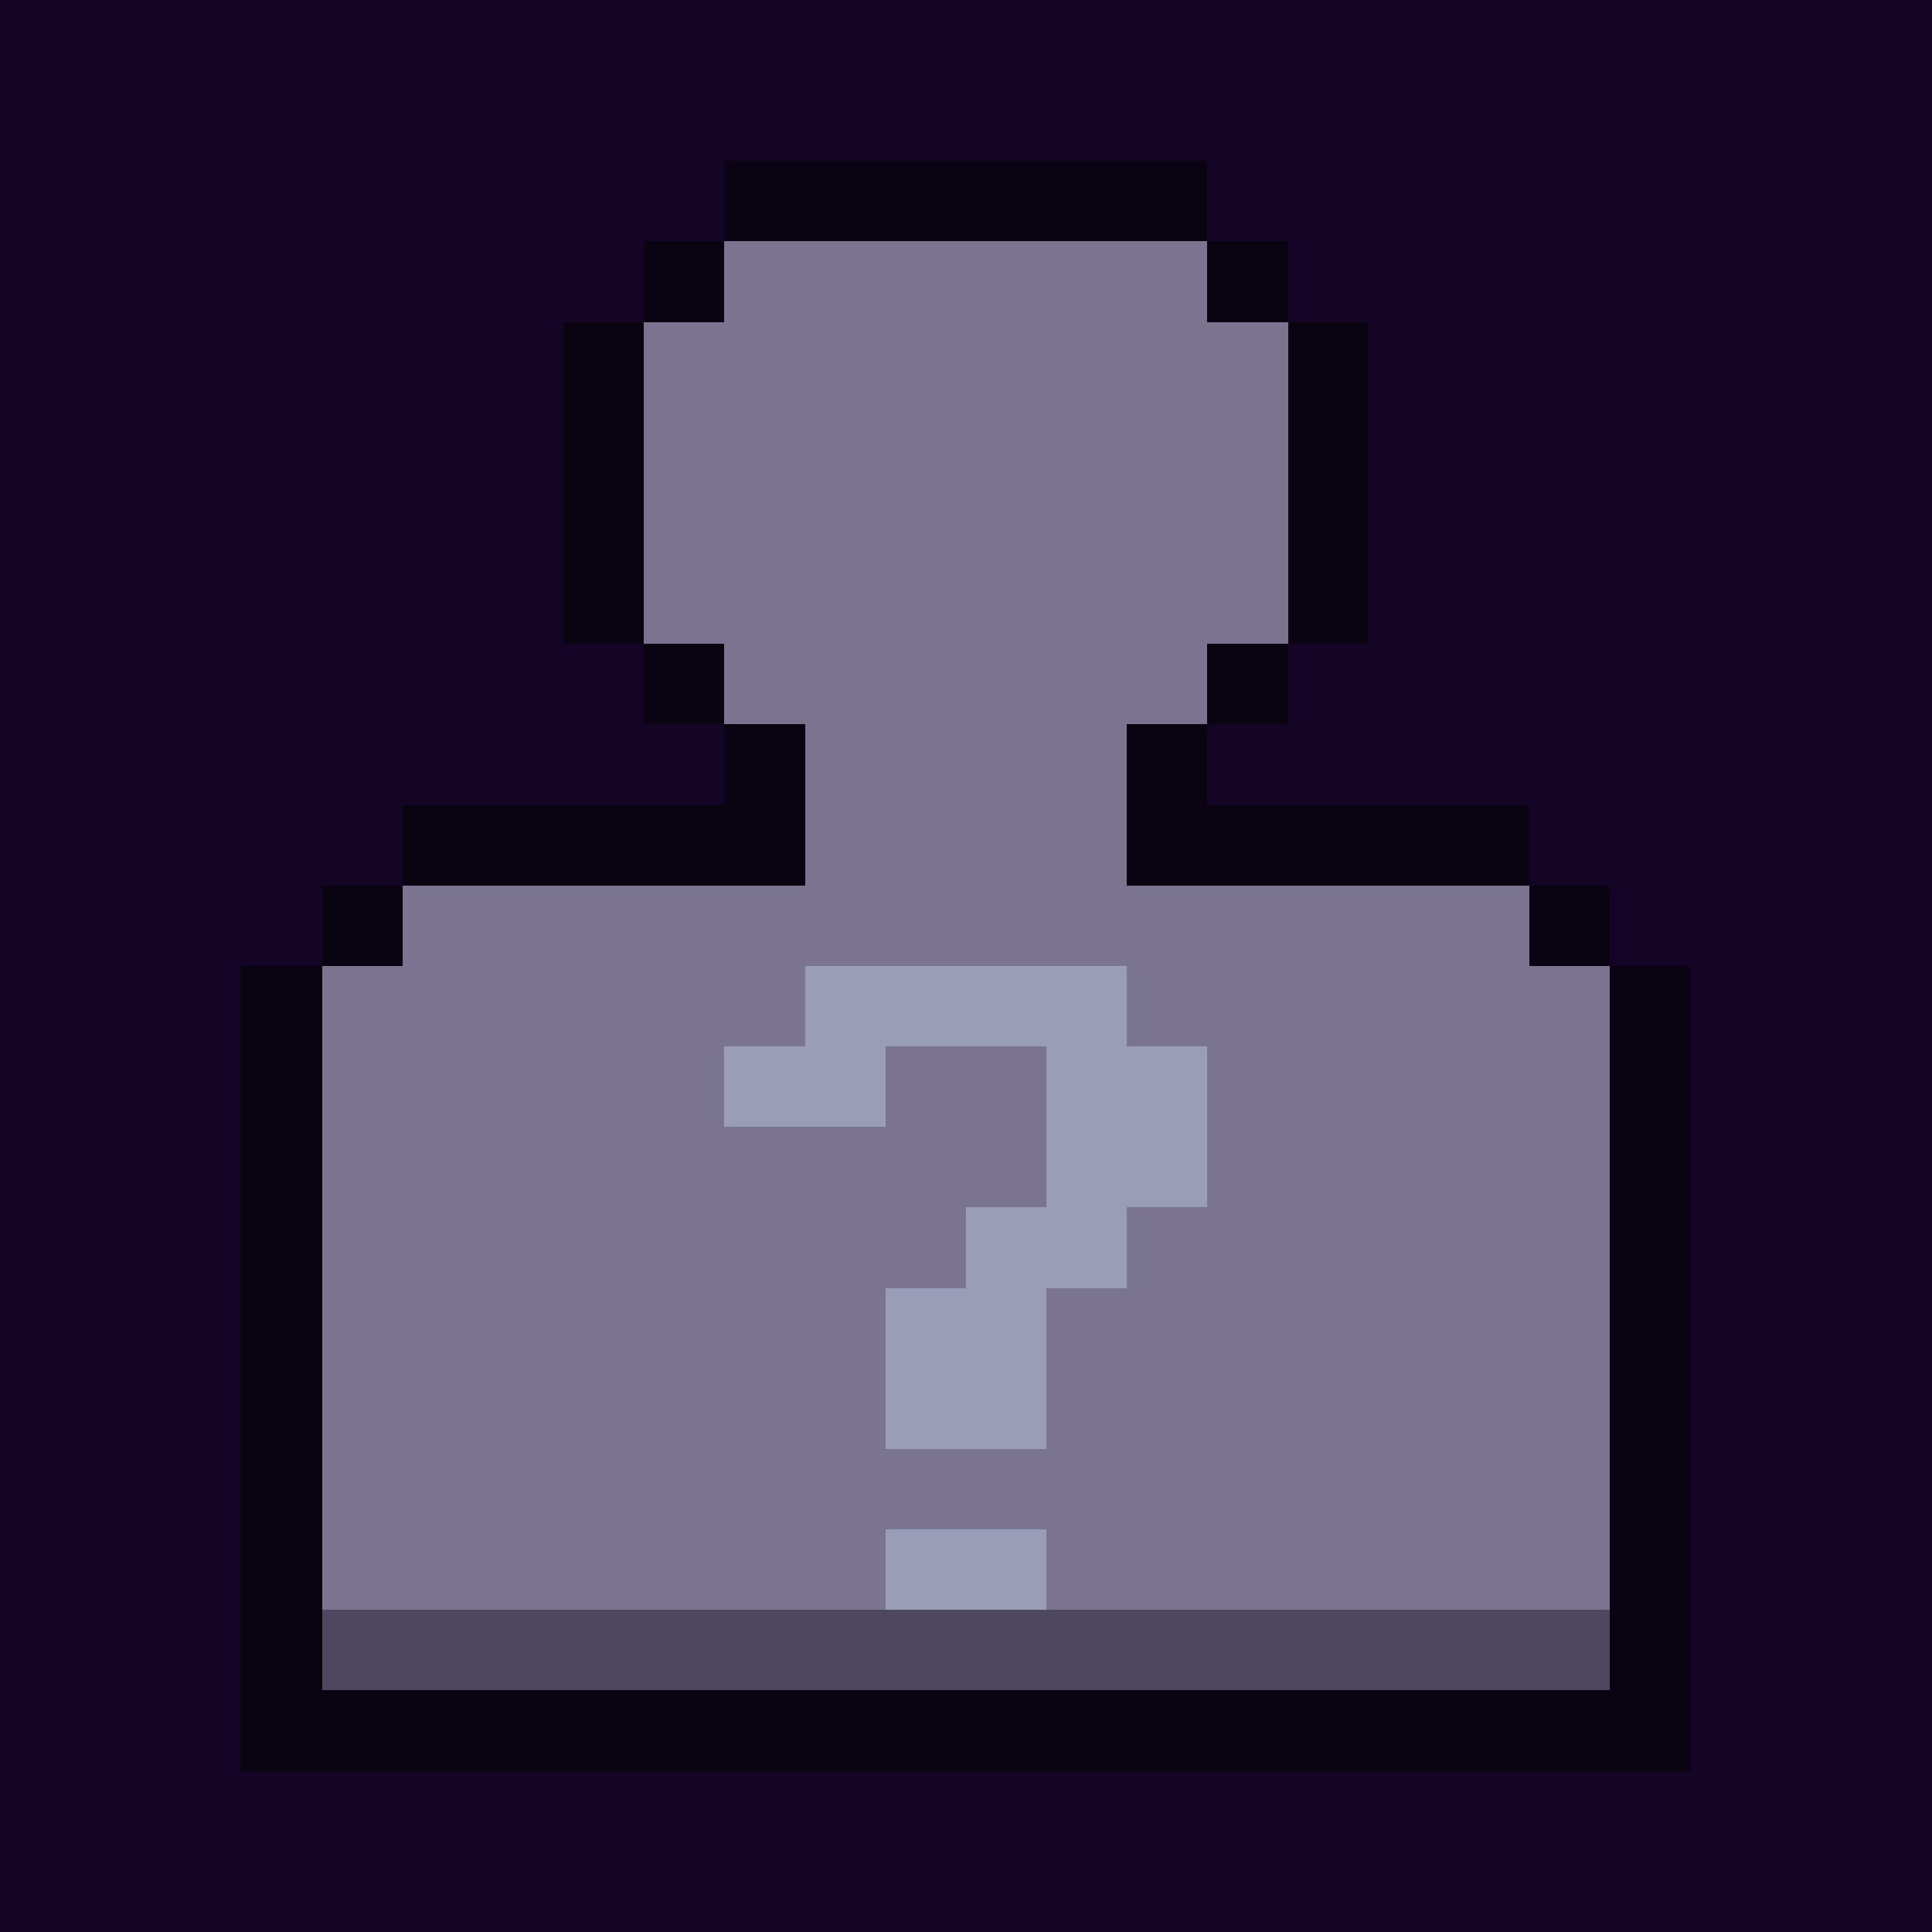
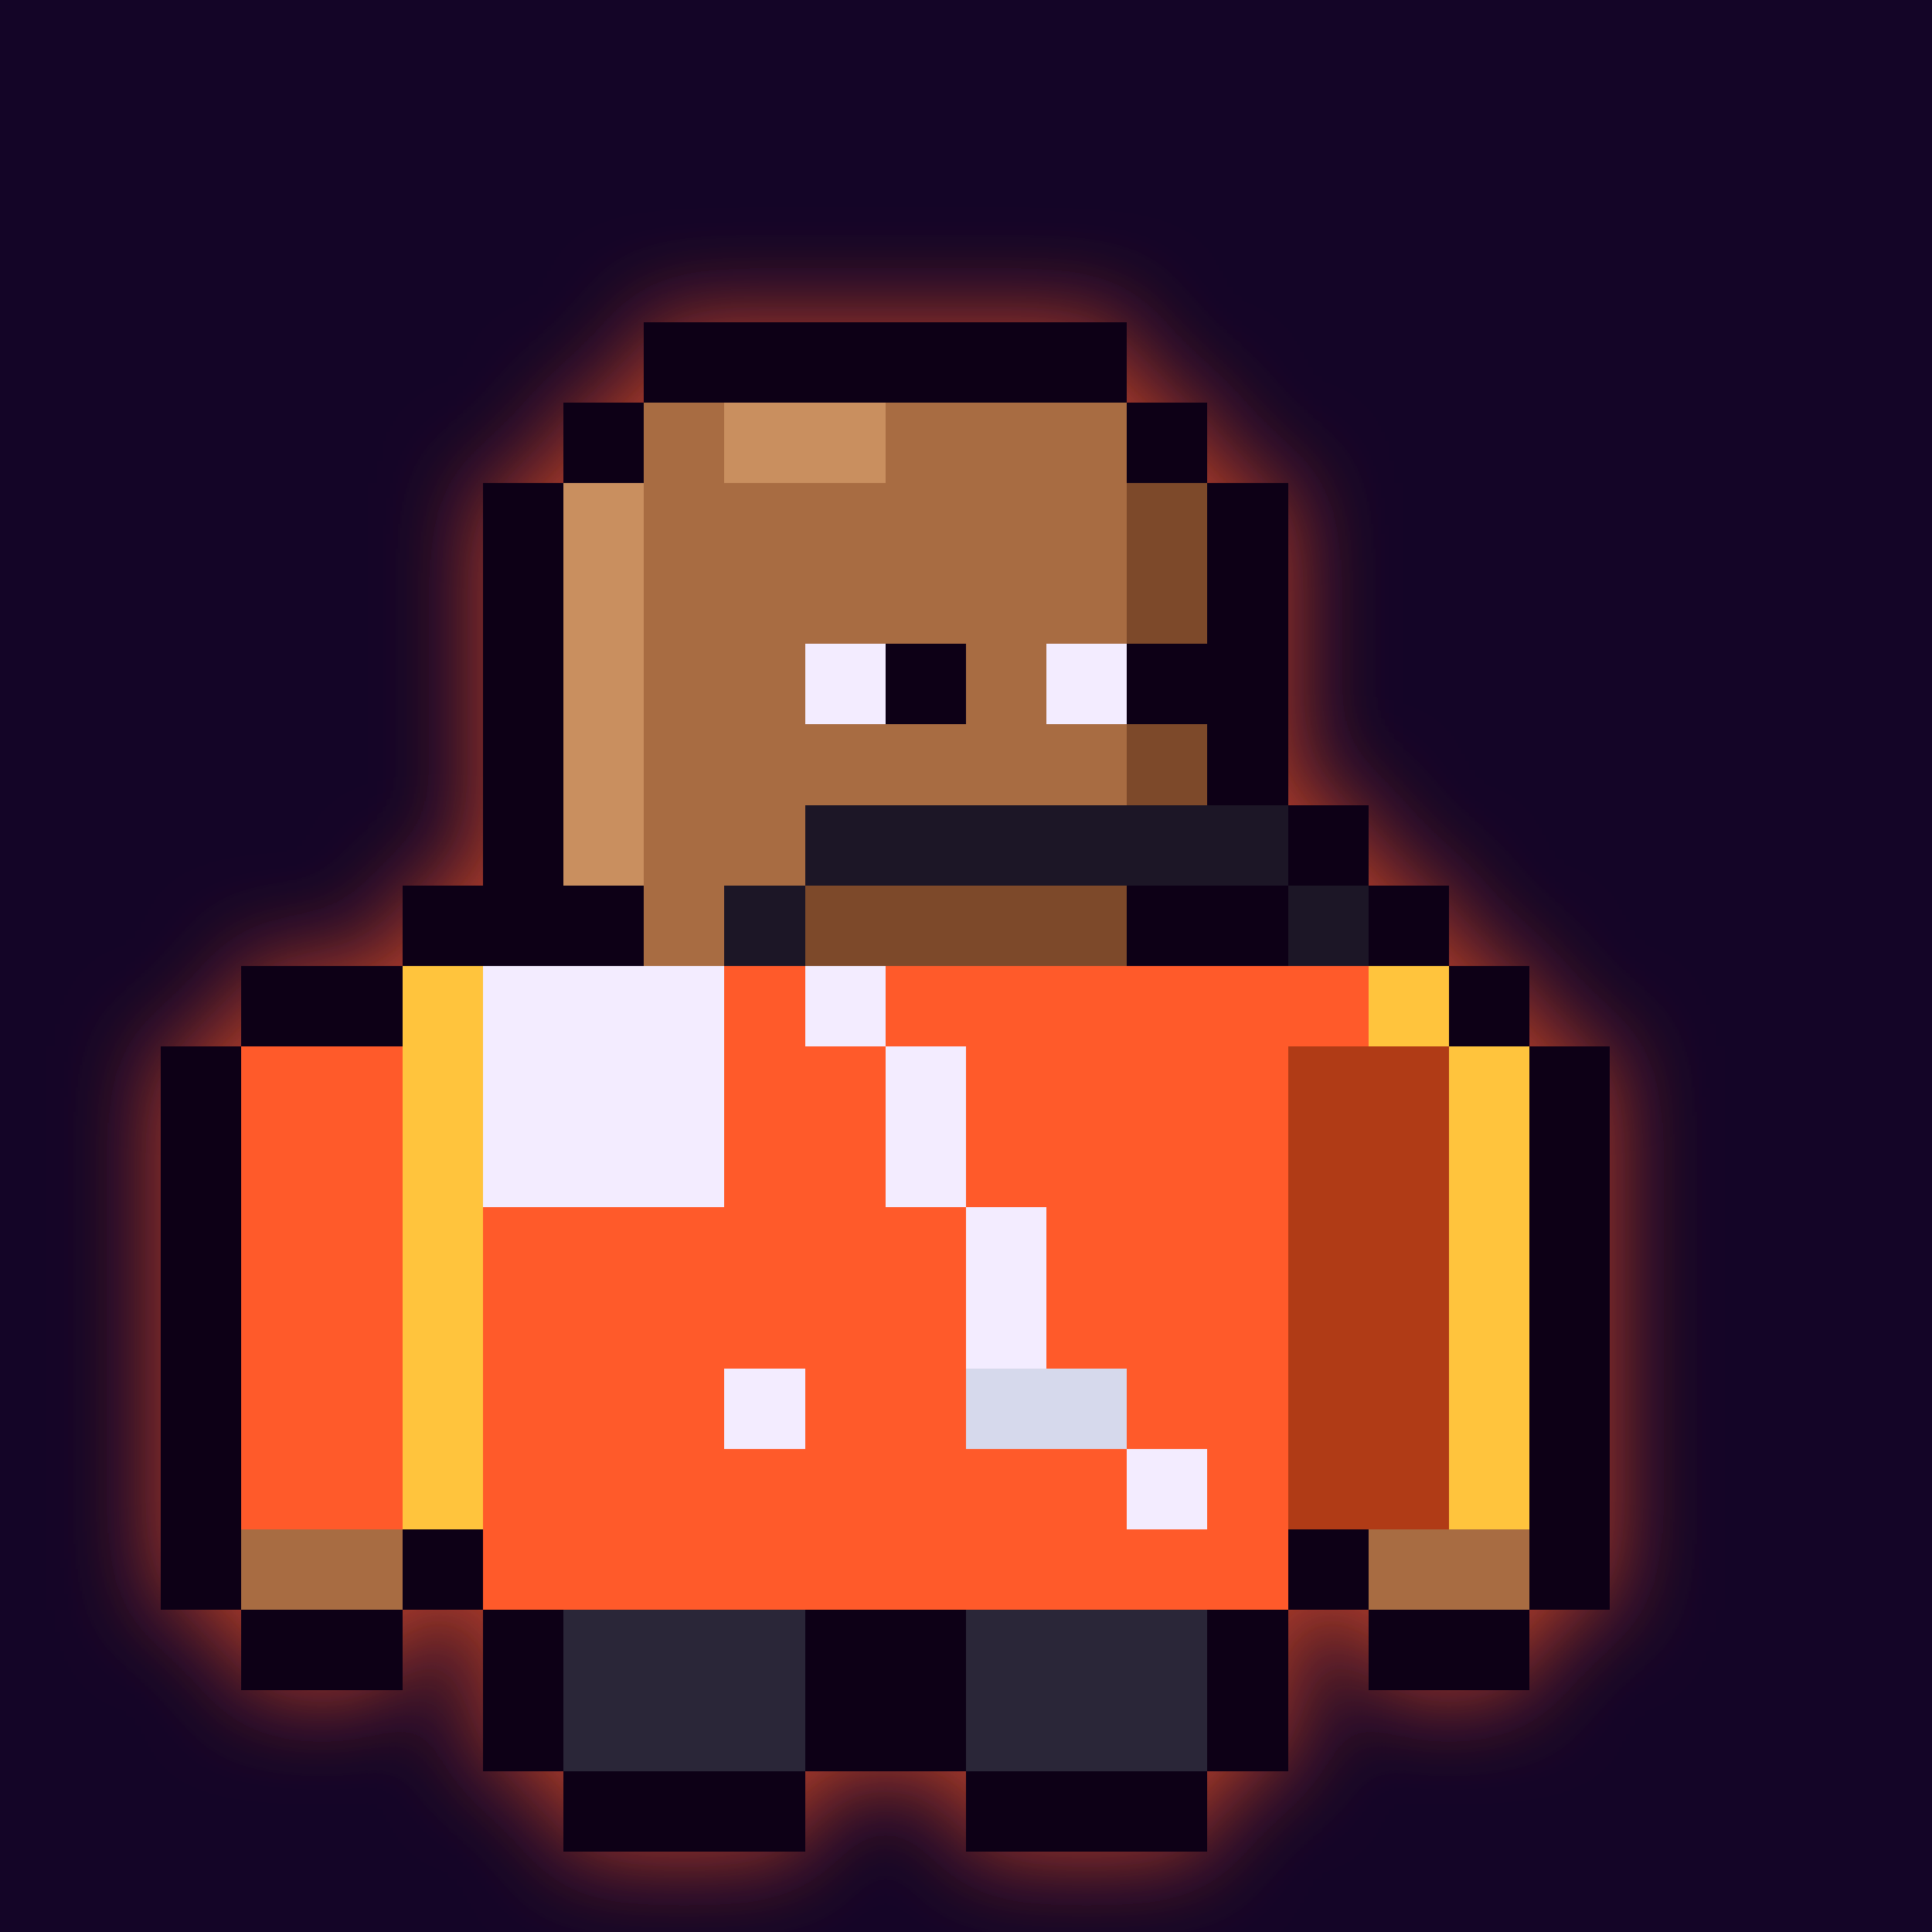
<svg xmlns="http://www.w3.org/2000/svg" width="96" height="96" viewBox="0 0 24 24" shape-rendering="crispEdges">
+   <filter id="glow-pelican_bartender" x="-20%" y="-20%" width="140%" height="140%">
+     <feDropShadow dx="0" dy="0" stdDeviation="0.6" flood-color="#ff5a2b" flood-opacity="0.75" />
+   </filter>
  <rect width="24" height="24" fill="#140527" />
-   <path fill="#0a0412" d="M9 2h6v1h-6zM8 3h1v1h-1zM15 3h1v1h-1zM7 4h1v1h-1zM16 4h1v1h-1zM7 5h1v1h-1zM16 5h1v1h-1zM7 6h1v1h-1zM16 6h1v1h-1zM7 7h1v1h-1zM16 7h1v1h-1zM8 8h1v1h-1zM15 8h1v1h-1zM9 9h1v1h-1zM14 9h1v1h-1zM5 10h5v1h-5zM14 10h5v1h-5zM4 11h1v1h-1zM19 11h1v1h-1zM3 12h1v1h-1zM20 12h1v1h-1zM3 13h1v1h-1zM20 13h1v1h-1zM3 14h1v1h-1zM20 14h1v1h-1zM3 15h1v1h-1zM20 15h1v1h-1zM3 16h1v1h-1zM20 16h1v1h-1zM3 17h1v1h-1zM20 17h1v1h-1zM3 18h1v1h-1zM20 18h1v1h-1zM3 19h1v1h-1zM20 19h1v1h-1zM3 20h1v1h-1zM20 20h1v1h-1zM3 21h18v1h-18z" />
-   <path fill="#7a7490" d="M9 3h6v1h-6zM8 4h8v1h-8zM8 5h8v1h-8zM8 6h8v1h-8zM8 7h8v1h-8zM9 8h6v1h-6zM10 9h4v1h-4zM10 10h4v1h-4zM5 11h14v1h-14zM4 12h6v1h-6zM14 12h6v1h-6zM4 13h5v1h-5zM11 13h2v1h-2zM15 13h5v1h-5zM4 14h9v1h-9zM15 14h5v1h-5zM4 15h8v1h-8zM14 15h6v1h-6zM4 16h7v1h-7zM13 16h7v1h-7zM4 17h7v1h-7zM13 17h7v1h-7zM4 18h16v1h-16zM4 19h7v1h-7zM13 19h7v1h-7z" />
-   <path fill="#9a9db8" d="M10 12h4v1h-4zM9 13h2v1h-2zM13 13h2v1h-2zM13 14h2v1h-2zM12 15h2v1h-2zM11 16h2v1h-2zM11 17h2v1h-2zM11 19h2v1h-2z" />
-   <path fill="#4d4860" d="M4 20h16v1h-16z" />
+   <g filter="url(#glow-pelican_bartender)">
+     <path fill="#0a0412" d="M8 4h6v1h-6zM7 5h1v1h-1zM14 5h1v1h-1zM6 6h1v1h-1zM15 6h1v1h-1zM6 7h1v1h-1zM15 7h1v1h-1zM6 8h1v1h-1zM11 8h1v1h-1zM14 8h2v1h-2zM6 9h1v1h-1zM15 9h1v1h-1zM6 10h1v1h-1zM16 10h1v1h-1zM5 11h3v1h-3zM14 11h2v1h-2zM17 11h1v1h-1zM3 12h2v1h-2zM18 12h1v1h-1zM2 13h1v1h-1zM19 13h1v1h-1zM2 14h1v1h-1zM19 14h1v1h-1zM2 15h1v1h-1zM19 15h1v1h-1zM2 16h1v1h-1zM19 16h1v1h-1zM2 17h1v1h-1zM19 17h1v1h-1zM2 18h1v1h-1zM19 18h1v1h-1zM2 19h1v1h-1zM5 19h1v1h-1zM16 19h1v1h-1zM19 19h1v1h-1zM3 20h2v1h-2zM6 20h1v1h-1zM10 20h2v1h-2zM15 20h1v1h-1zM17 20h2v1h-2zM6 21h1v1h-1zM10 21h2v1h-2zM15 21h1v1h-1zM7 22h3v1h-3zM12 22h3v1h-3z" />
+     <path fill="#a86c42" d="M8 5h1v1h-1zM11 5h3v1h-3zM8 6h6v1h-6zM8 7h6v1h-6zM8 8h2v1h-2zM12 8h1v1h-1zM8 9h6v1h-6zM8 10h2v1h-2zM8 11h1v1h-1zM3 19h2v1h-2zM17 19h2v1h-2z" />
+     <path fill="#c98f5e" d="M9 5h2v1h-2zM7 6h1v1h-1zM7 7h1v1h-1zM7 8h1v1h-1zM7 9h1v1h-1zM7 10h1v1h-1z" />
+     <path fill="#7d4a2b" d="M14 6h1v1h-1zM14 7h1v1h-1zM14 9h1v1h-1zM10 11h4v1h-4z" />
+     <path fill="#f3ecff" d="M10 8h1v1h-1zM13 8h1v1h-1zM6 12h3v1h-3zM10 12h1v1h-1zM6 13h3v1h-3zM11 13h1v1h-1zM6 14h3v1h-3zM11 14h1v1h-1zM12 15h1v1h-1zM12 16h1v1h-1zM9 17h1v1h-1zM14 18h1v1h-1z" />
+     <path fill="#1d1426" d="M10 10h6v1h-6zM9 11h1v1h-1zM16 11h1v1h-1z" />
+     <path fill="#ffc43d" d="M5 12h1v1h-1zM17 12h1v1h-1zM5 13h1v1h-1zM18 13h1v1h-1zM5 14h1v1h-1zM18 14h1v1h-1zM5 15h1v1h-1zM18 15h1v1h-1zM5 16h1v1h-1zM18 16h1v1h-1zM5 17h1v1h-1zM18 17h1v1h-1zM5 18h1v1h-1zM18 18h1v1h-1z" />
+     <path fill="#ff5a2b" d="M9 12h1v1h-1zM11 12h6v1h-6zM3 13h2v1h-2zM9 13h2v1h-2zM12 13h4v1h-4zM3 14h2v1h-2zM9 14h2v1h-2zM12 14h4v1h-4zM3 15h2v1h-2zM6 15h6v1h-6zM13 15h3v1h-3zM3 16h2v1h-2zM6 16h6v1h-6zM13 16h3v1h-3zM3 17h2v1h-2zM6 17h3v1h-3zM10 17h2v1h-2zM14 17h2v1h-2zM3 18h2v1h-2zM6 18h8v1h-8zM15 18h1v1h-1zM6 19h10v1h-10z" />
+     <path fill="#b03a16" d="M16 13h2v1h-2zM16 14h2v1h-2zM16 15h2v1h-2zM16 16h2v1h-2zM16 17h2v1h-2zM16 18h2v1h-2z" />
+     <path fill="#d6d9ec" d="M12 17h2v1h-2z" />
+     <path fill="#2c2838" d="M7 20h3v1h-3zM12 20h3v1h-3zM7 21h3v1h-3zM12 21h3v1h-3z" />
+   </g>
</svg>
